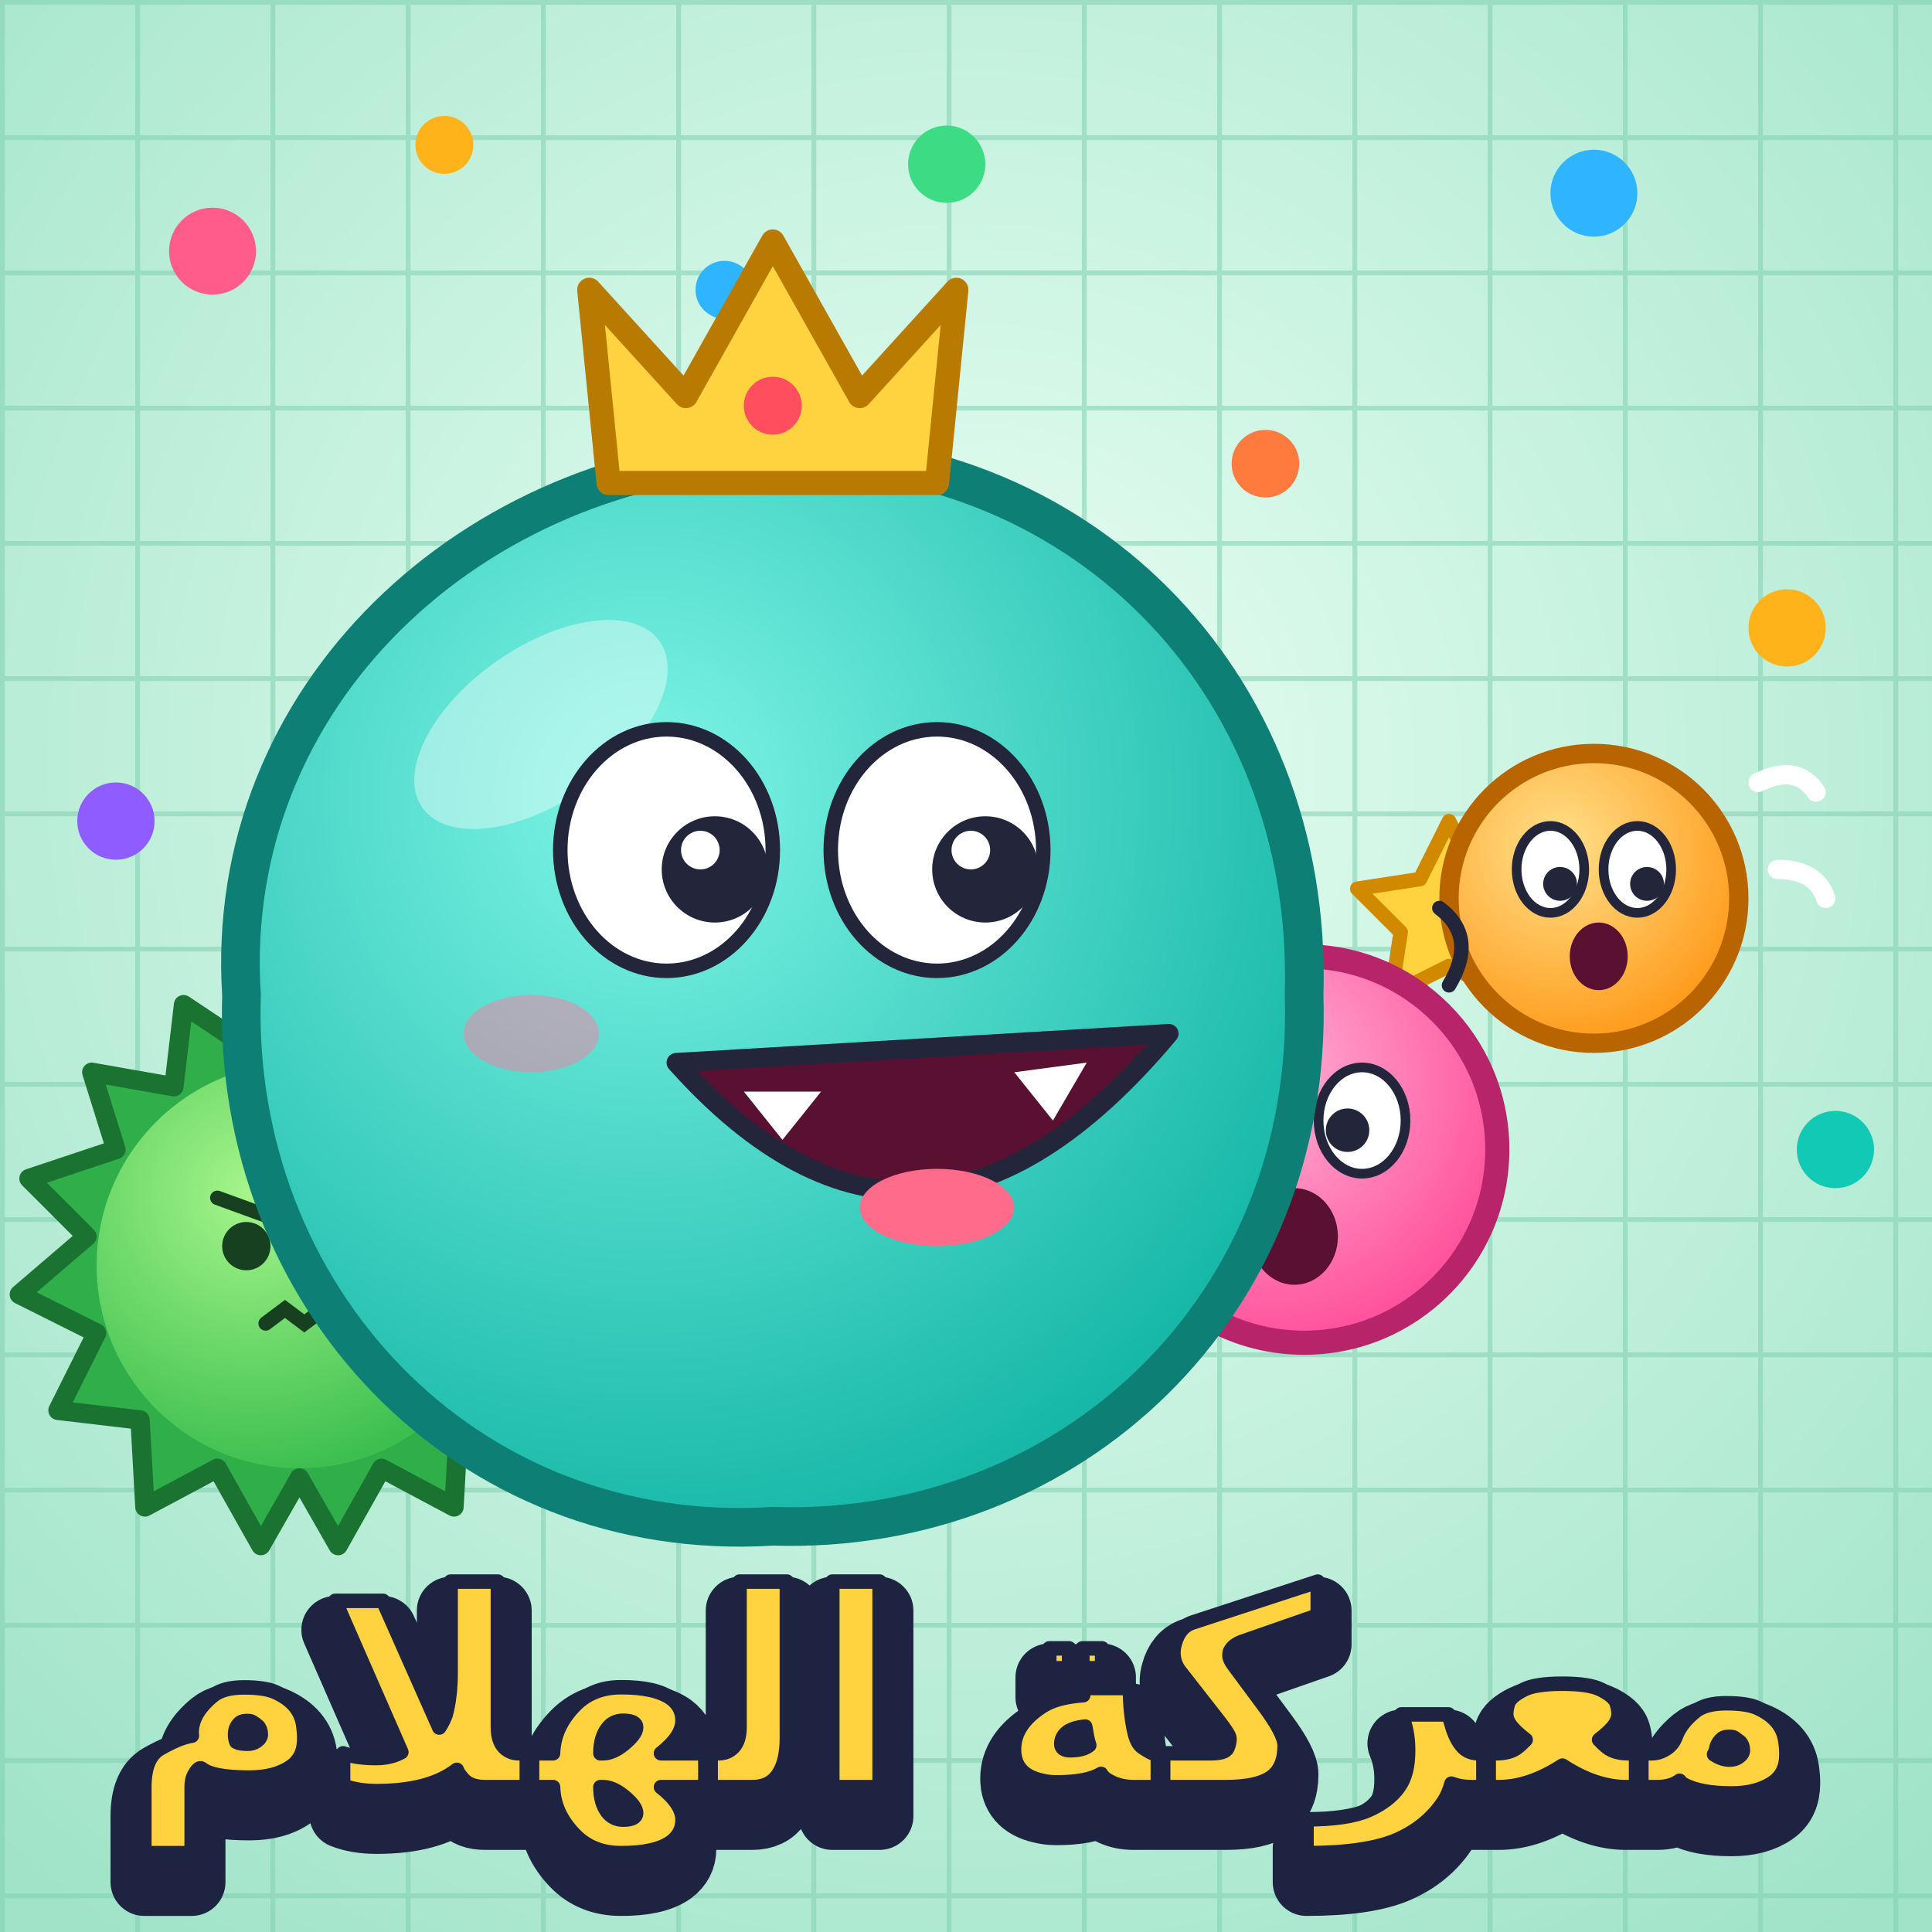
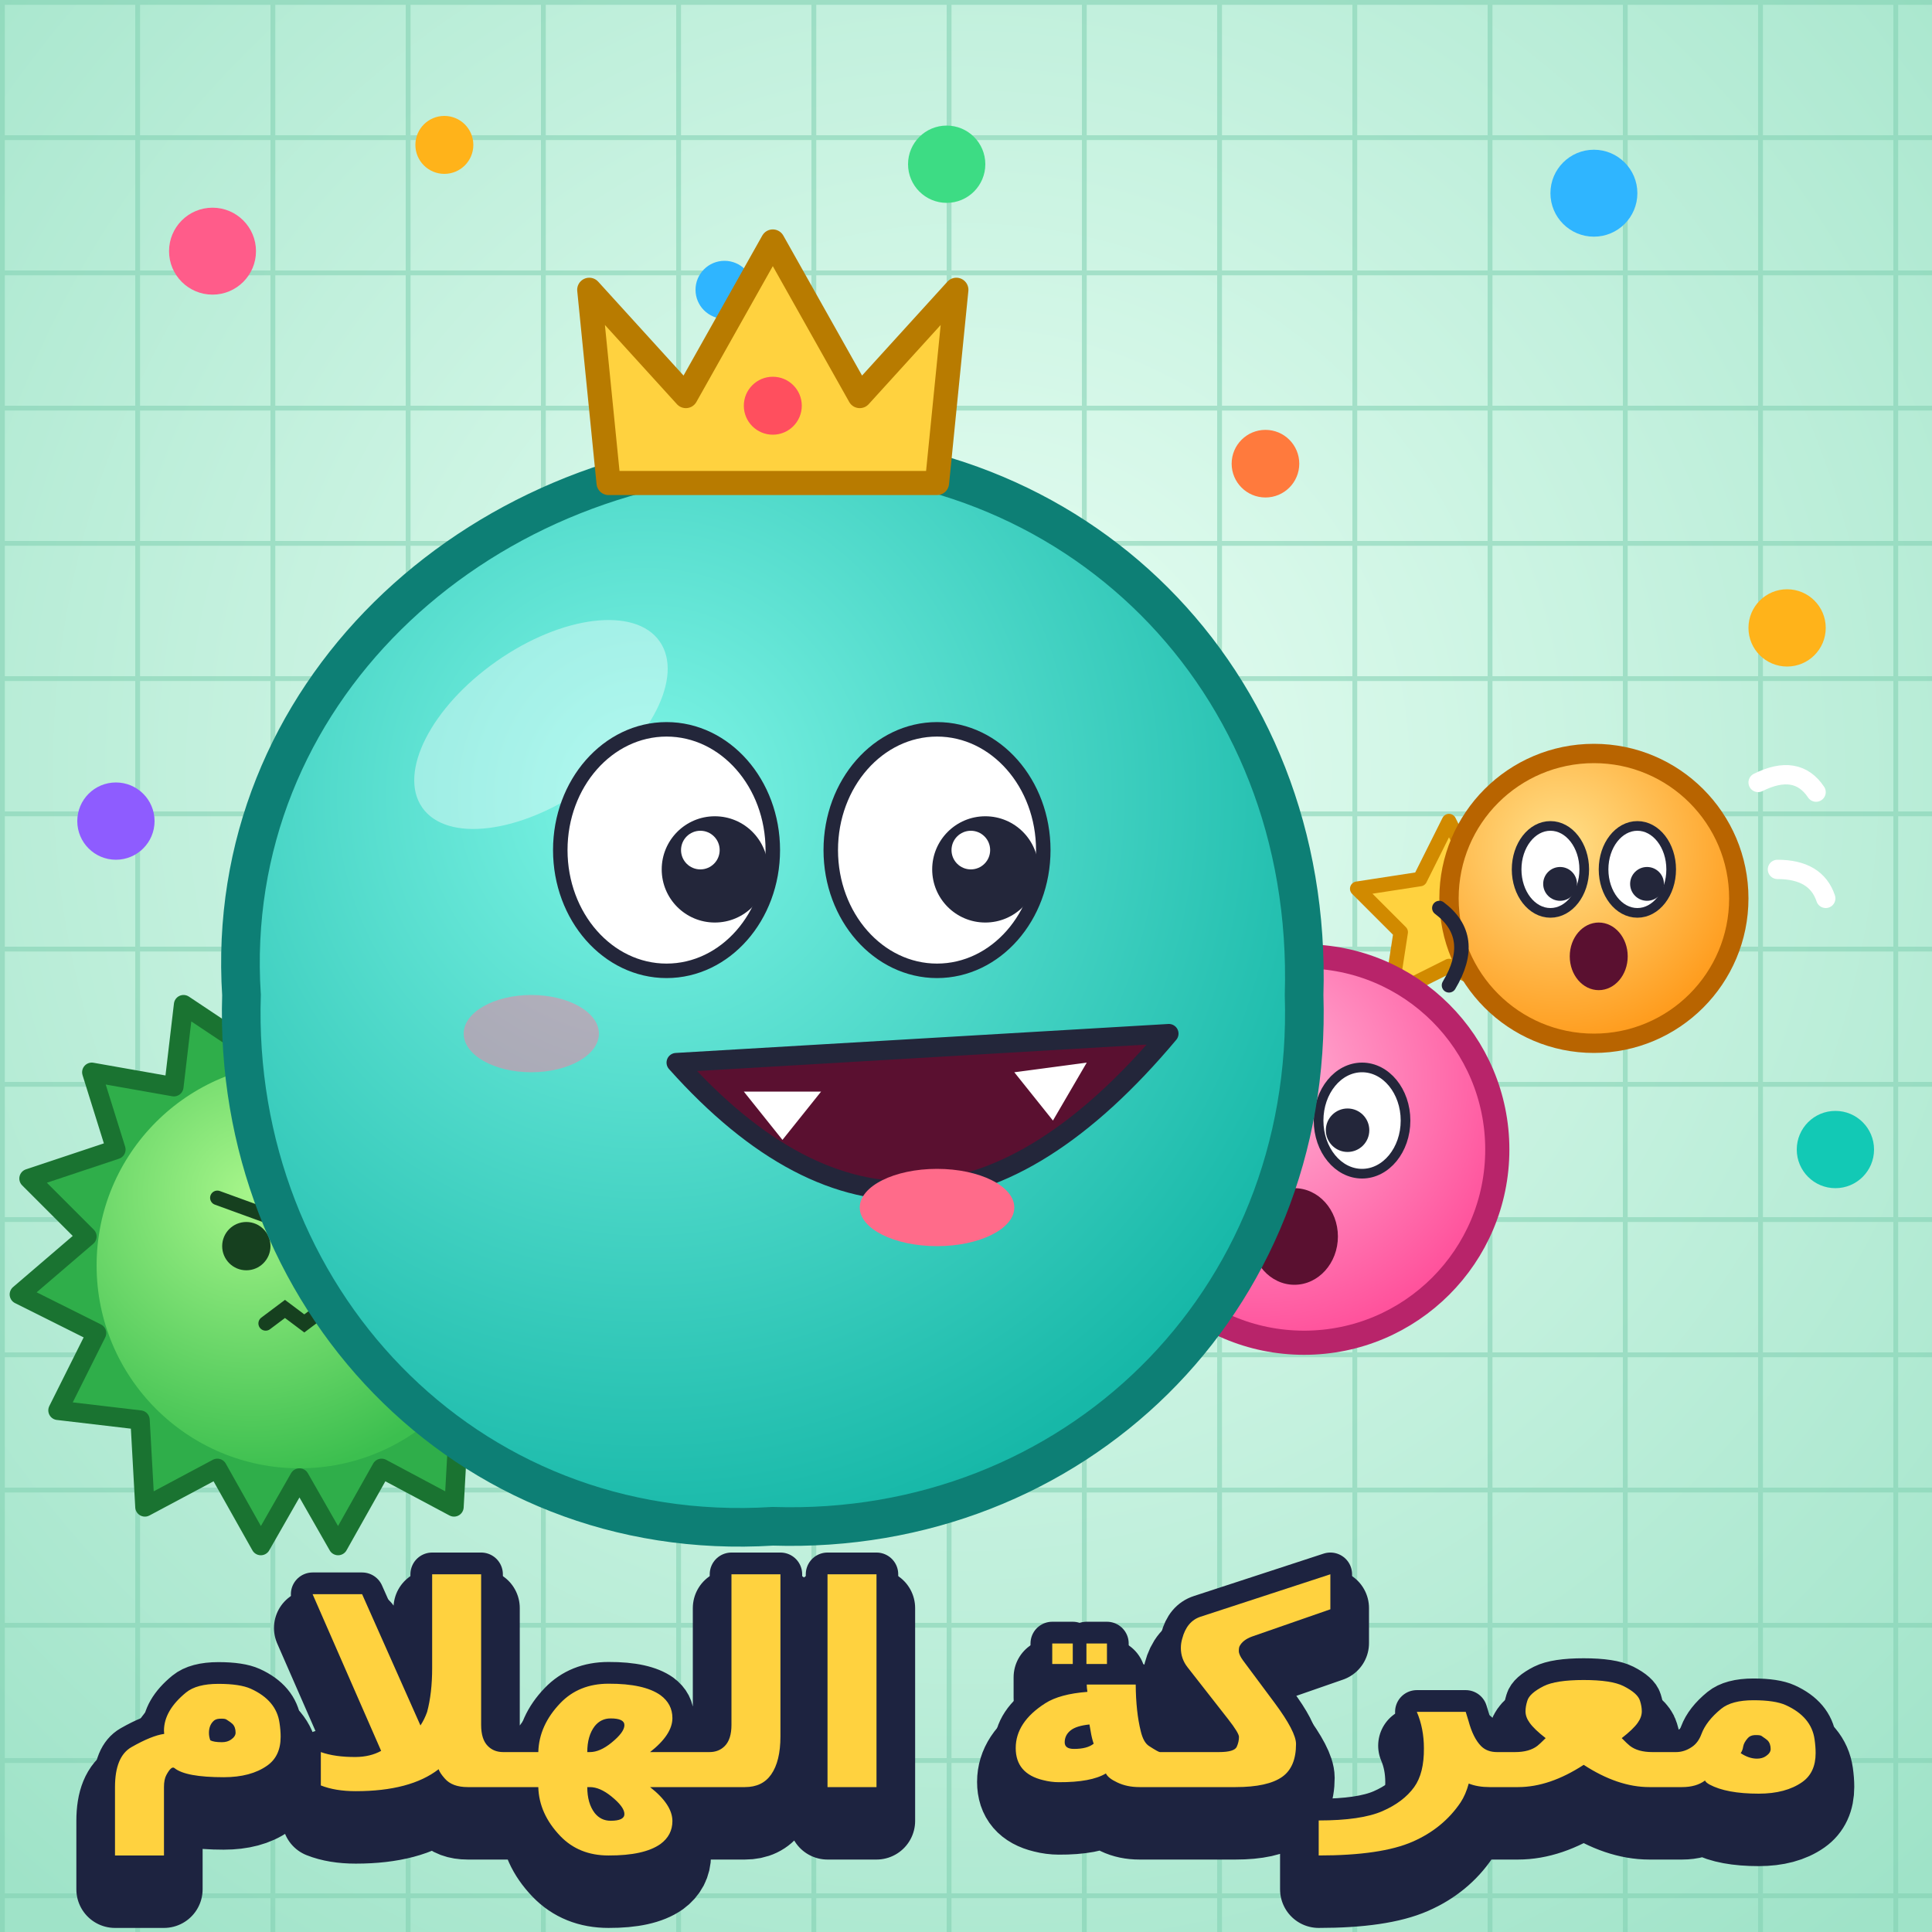
<svg xmlns="http://www.w3.org/2000/svg" viewBox="0 0 400 400" width="400" height="400">
  <defs>
    <radialGradient id="bg" cx="50%" cy="40%" r="75%">
      <stop offset="0" stop-color="#e9fff4" />
      <stop offset="1" stop-color="#9fe3c8" />
    </radialGradient>
    <pattern id="grid" width="28" height="28" patternUnits="userSpaceOnUse">
      <path d="M28 0H0V28" fill="none" stroke="#7fd0b0" stroke-width="2" opacity="0.55" />
    </pattern>
    <radialGradient id="big" cx="38%" cy="32%" r="70%">
      <stop offset="0" stop-color="#7ff5e6" />
      <stop offset="1" stop-color="#17b8a8" />
    </radialGradient>
    <radialGradient id="pink" cx="38%" cy="32%" r="70%">
      <stop offset="0" stop-color="#ffb3d6" />
      <stop offset="1" stop-color="#ff4f9a" />
    </radialGradient>
    <radialGradient id="org" cx="38%" cy="32%" r="70%">
      <stop offset="0" stop-color="#ffe08a" />
      <stop offset="1" stop-color="#ff9a1a" />
    </radialGradient>
    <radialGradient id="bush" cx="38%" cy="32%" r="70%">
      <stop offset="0" stop-color="#a6f58a" />
      <stop offset="1" stop-color="#3cbf4f" />
    </radialGradient>
  </defs>
  <rect width="400" height="400" rx="0" fill="url(#bg)" />
  <rect width="400" height="400" fill="url(#grid)" />
  <g>
    <circle cx="44" cy="52" r="9" fill="#ff5c8a" />
    <circle cx="330" cy="40" r="9" fill="#2fb5ff" />
    <circle cx="370" cy="130" r="8" fill="#ffb31a" />
    <circle cx="24" cy="170" r="8" fill="#8e5cff" />
    <circle cx="196" cy="34" r="8" fill="#3ddc84" />
    <circle cx="120" cy="110" r="7" fill="#f368e0" />
    <circle cx="262" cy="96" r="7" fill="#ff7a3d" />
    <circle cx="380" cy="238" r="8" fill="#12c9b5" />
    <circle cx="150" cy="60" r="6" fill="#2fb5ff" />
    <circle cx="92" cy="30" r="6" fill="#ffb31a" />
    <path d="M300 170 l6 12 13 2 -9 9 2 13 -12 -6 -12 6 2 -13 -9 -9 13 -2z" fill="#ffd23f" stroke="#d18a00" stroke-width="3" stroke-linejoin="round" />
  </g>
  <g transform="translate(62 262)">
    <path d="M0-58 L9-44 24-54 26-37 43-40 38-24 56-18 44-6 58 6 42 14 50 30 33 32 32 50 17 42 8 58 0 44 -8 58 -17 42 -32 50 -33 32 -50 30 -42 14 -58 6 -44 -6 -56 -18 -38 -24 -43 -40 -26 -37 -24 -54 -9 -44Z" fill="#2fae4a" stroke="#1a7331" stroke-width="4" stroke-linejoin="round" />
    <circle r="42" fill="url(#bush)" />
    <circle cx="-11" cy="-4" r="5" fill="#16401f" />
    <circle cx="11" cy="-4" r="5" fill="#16401f" />
    <path d="M-17-14 L-6-10 M17-14 L6-10 M-7 12 L-3 9 1 12 5 9 8 12" stroke="#16401f" stroke-width="3" fill="none" stroke-linecap="round" />
  </g>
  <g transform="translate(330 186)">
    <circle r="30" fill="url(#org)" stroke="#b86400" stroke-width="4" />
    <ellipse cx="-9" cy="-6" rx="7" ry="9" fill="#fff" stroke="#23263a" stroke-width="2" />
    <ellipse cx="9" cy="-6" rx="7" ry="9" fill="#fff" stroke="#23263a" stroke-width="2" />
    <circle cx="-7" cy="-3" r="3.5" fill="#23263a" />
    <circle cx="11" cy="-3" r="3.5" fill="#23263a" />
    <ellipse cx="1" cy="12" rx="6" ry="7" fill="#5a1030" />
    <path d="M34-24 q8-4 12 2 M38-6 q8 0 10 6" stroke="#fff" stroke-width="4" fill="none" stroke-linecap="round" />
  </g>
  <g transform="translate(270 238)">
    <circle r="40" fill="url(#pink)" stroke="#b8246a" stroke-width="5" />
    <ellipse cx="-24" cy="-22" rx="10" ry="6" fill="#fff" opacity="0.45" transform="rotate(-35 -24 -22)" />
    <ellipse cx="-12" cy="-6" rx="9" ry="11" fill="#fff" stroke="#23263a" stroke-width="2" />
    <ellipse cx="12" cy="-6" rx="9" ry="11" fill="#fff" stroke="#23263a" stroke-width="2" />
    <circle cx="-15" cy="-4" r="4.5" fill="#23263a" />
    <circle cx="9" cy="-4" r="4.5" fill="#23263a" />
    <ellipse cx="-2" cy="18" rx="9" ry="10" fill="#5a1030" />
    <path d="M-30-34 q-6-10 2-16 M30-34 q6-10 -2-16" stroke="#23263a" stroke-width="3" fill="none" stroke-linecap="round" />
  </g>
  <g transform="translate(160 206)">
    <path d="M0-112 C62-114 112-66 110 0 C112 64 62 112 0 110 C-64 114 -112 62 -110 0 C-114 -62 -62 -110 0-112Z" fill="url(#big)" stroke="#0d7f75" stroke-width="8" />
    <ellipse cx="-48" cy="-56" rx="30" ry="16" fill="#fff" opacity="0.4" transform="rotate(-35 -48 -56)" />
    <ellipse cx="-22" cy="-30" rx="22" ry="25" fill="#fff" stroke="#23263a" stroke-width="3" />
    <ellipse cx="34" cy="-30" rx="22" ry="25" fill="#fff" stroke="#23263a" stroke-width="3" />
    <circle cx="-12" cy="-26" r="11" fill="#23263a" />
    <circle cx="44" cy="-26" r="11" fill="#23263a" />
    <circle cx="-15" cy="-30" r="4" fill="#fff" />
    <circle cx="41" cy="-30" r="4" fill="#fff" />
    <path d="M-20 14 Q30 70 82 8 Z" fill="#5a1030" stroke="#23263a" stroke-width="4" stroke-linejoin="round" />
    <path d="M-6 20 l8 10 8 -10 Z M50 16 l8 10 7 -12 Z" fill="#fff" />
    <ellipse cx="34" cy="44" rx="16" ry="8" fill="#ff6b8a" />
    <ellipse cx="-50" cy="8" rx="14" ry="8" fill="#ff7aa2" opacity="0.5" />
    <path d="M-34-106 L-38-146 -18-124 0-156 18-124 38-146 34-106Z" fill="#ffd23f" stroke="#b87b00" stroke-width="5" stroke-linejoin="round" />
    <circle cx="0" cy="-122" r="6" fill="#ff4f5e" />
  </g>
  <g font-family="'Segoe UI', Tahoma, Arial, sans-serif" font-weight="bold" text-anchor="middle" direction="rtl">
-     <text x="200" y="376" font-size="56" fill="#1d2340" stroke="#1d2340" stroke-width="14" stroke-linejoin="round">معركة الهلام</text>
-     <text x="200" y="370" font-size="56" fill="#ffd23f" stroke="#1d2340" stroke-width="3" stroke-linejoin="round">معركة الهلام</text>
+     <text x="200" y="377" font-size="58" fill="#1d2340" stroke="#1d2340" stroke-width="16" stroke-linejoin="round">معركة الهلام</text>
+     <text x="200" y="370" font-size="58" fill="#ffd23f" stroke="#1d2340" stroke-width="9" stroke-linejoin="round" paint-order="stroke">معركة الهلام</text>
  </g>
</svg>
